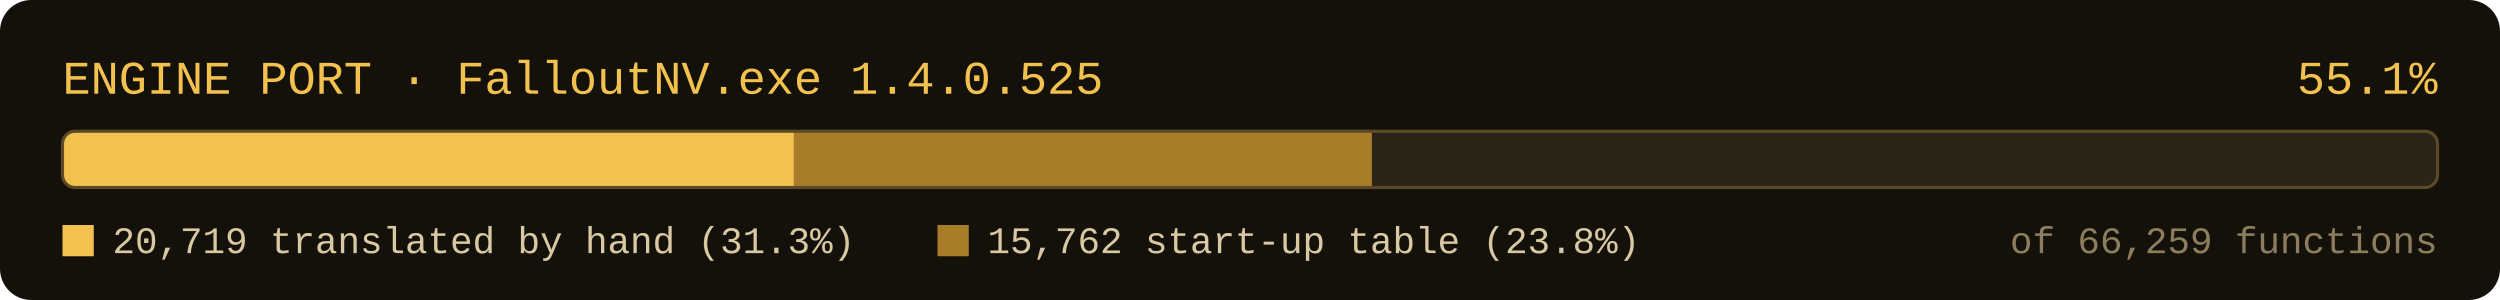
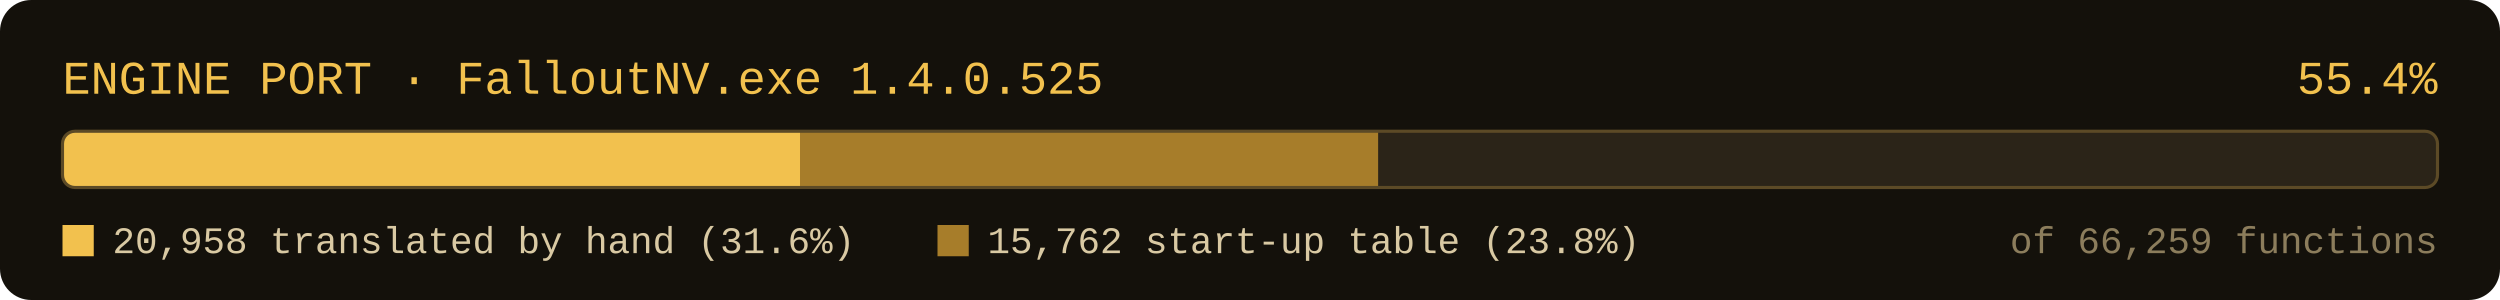
- <svg xmlns="http://www.w3.org/2000/svg" width="800" height="96" viewBox="0 0 800 96" role="img" aria-label="Engine port progress: 31.3% translated by hand, 23.8% start-up table, 55.1% covered in all">
+ <svg xmlns="http://www.w3.org/2000/svg" width="800" height="96" viewBox="0 0 800 96" role="img" aria-label="Engine port progress: 31.6% translated by hand, 23.8% start-up table, 55.4% covered in all">
  <rect x="0" y="0" width="800" height="96" rx="10" fill="#14110b" />
  <text x="20" y="30" font-family="Consolas, 'Courier New', monospace" font-size="15" fill="#f2c14e">ENGINE PORT · FalloutNV.exe 1.4.0.525</text>
-   <text x="780" y="30" text-anchor="end" font-family="Consolas, 'Courier New', monospace" font-size="15" fill="#f2c14e">55.1%</text>
+   <text x="780" y="30" text-anchor="end" font-family="Consolas, 'Courier New', monospace" font-size="15" fill="#f2c14e">55.4%</text>
  <rect x="20" y="42" width="760" height="18" rx="4" fill="#2b2418" />
-   <rect x="20" y="42" width="238" height="18" rx="4" fill="#f2c14e" />
-   <rect x="254" y="42" width="185" height="18" fill="#a77d2a" />
+   <rect x="20" y="42" width="240" height="18" rx="4" fill="#f2c14e" />
+   <rect x="256" y="42" width="185" height="18" fill="#a77d2a" />
  <rect x="20" y="42" width="760" height="18" rx="4" fill="none" stroke="#5c4a26" stroke-width="1" />
  <rect x="20" y="72" width="10" height="10" fill="#f2c14e" />
-   <text x="36" y="81" font-family="Consolas, 'Courier New', monospace" font-size="12" fill="#d9c9a3">20,719 translated by hand (31.3%)</text>
+   <text x="36" y="81" font-family="Consolas, 'Courier New', monospace" font-size="12" fill="#d9c9a3">20,958 translated by hand (31.6%)</text>
  <rect x="300" y="72" width="10" height="10" fill="#a77d2a" />
  <text x="316" y="81" font-family="Consolas, 'Courier New', monospace" font-size="12" fill="#d9c9a3">15,762 start-up table (23.8%)</text>
  <text x="780" y="81" text-anchor="end" font-family="Consolas, 'Courier New', monospace" font-size="12" fill="#8c7d5c">of 66,259 functions</text>
</svg>
